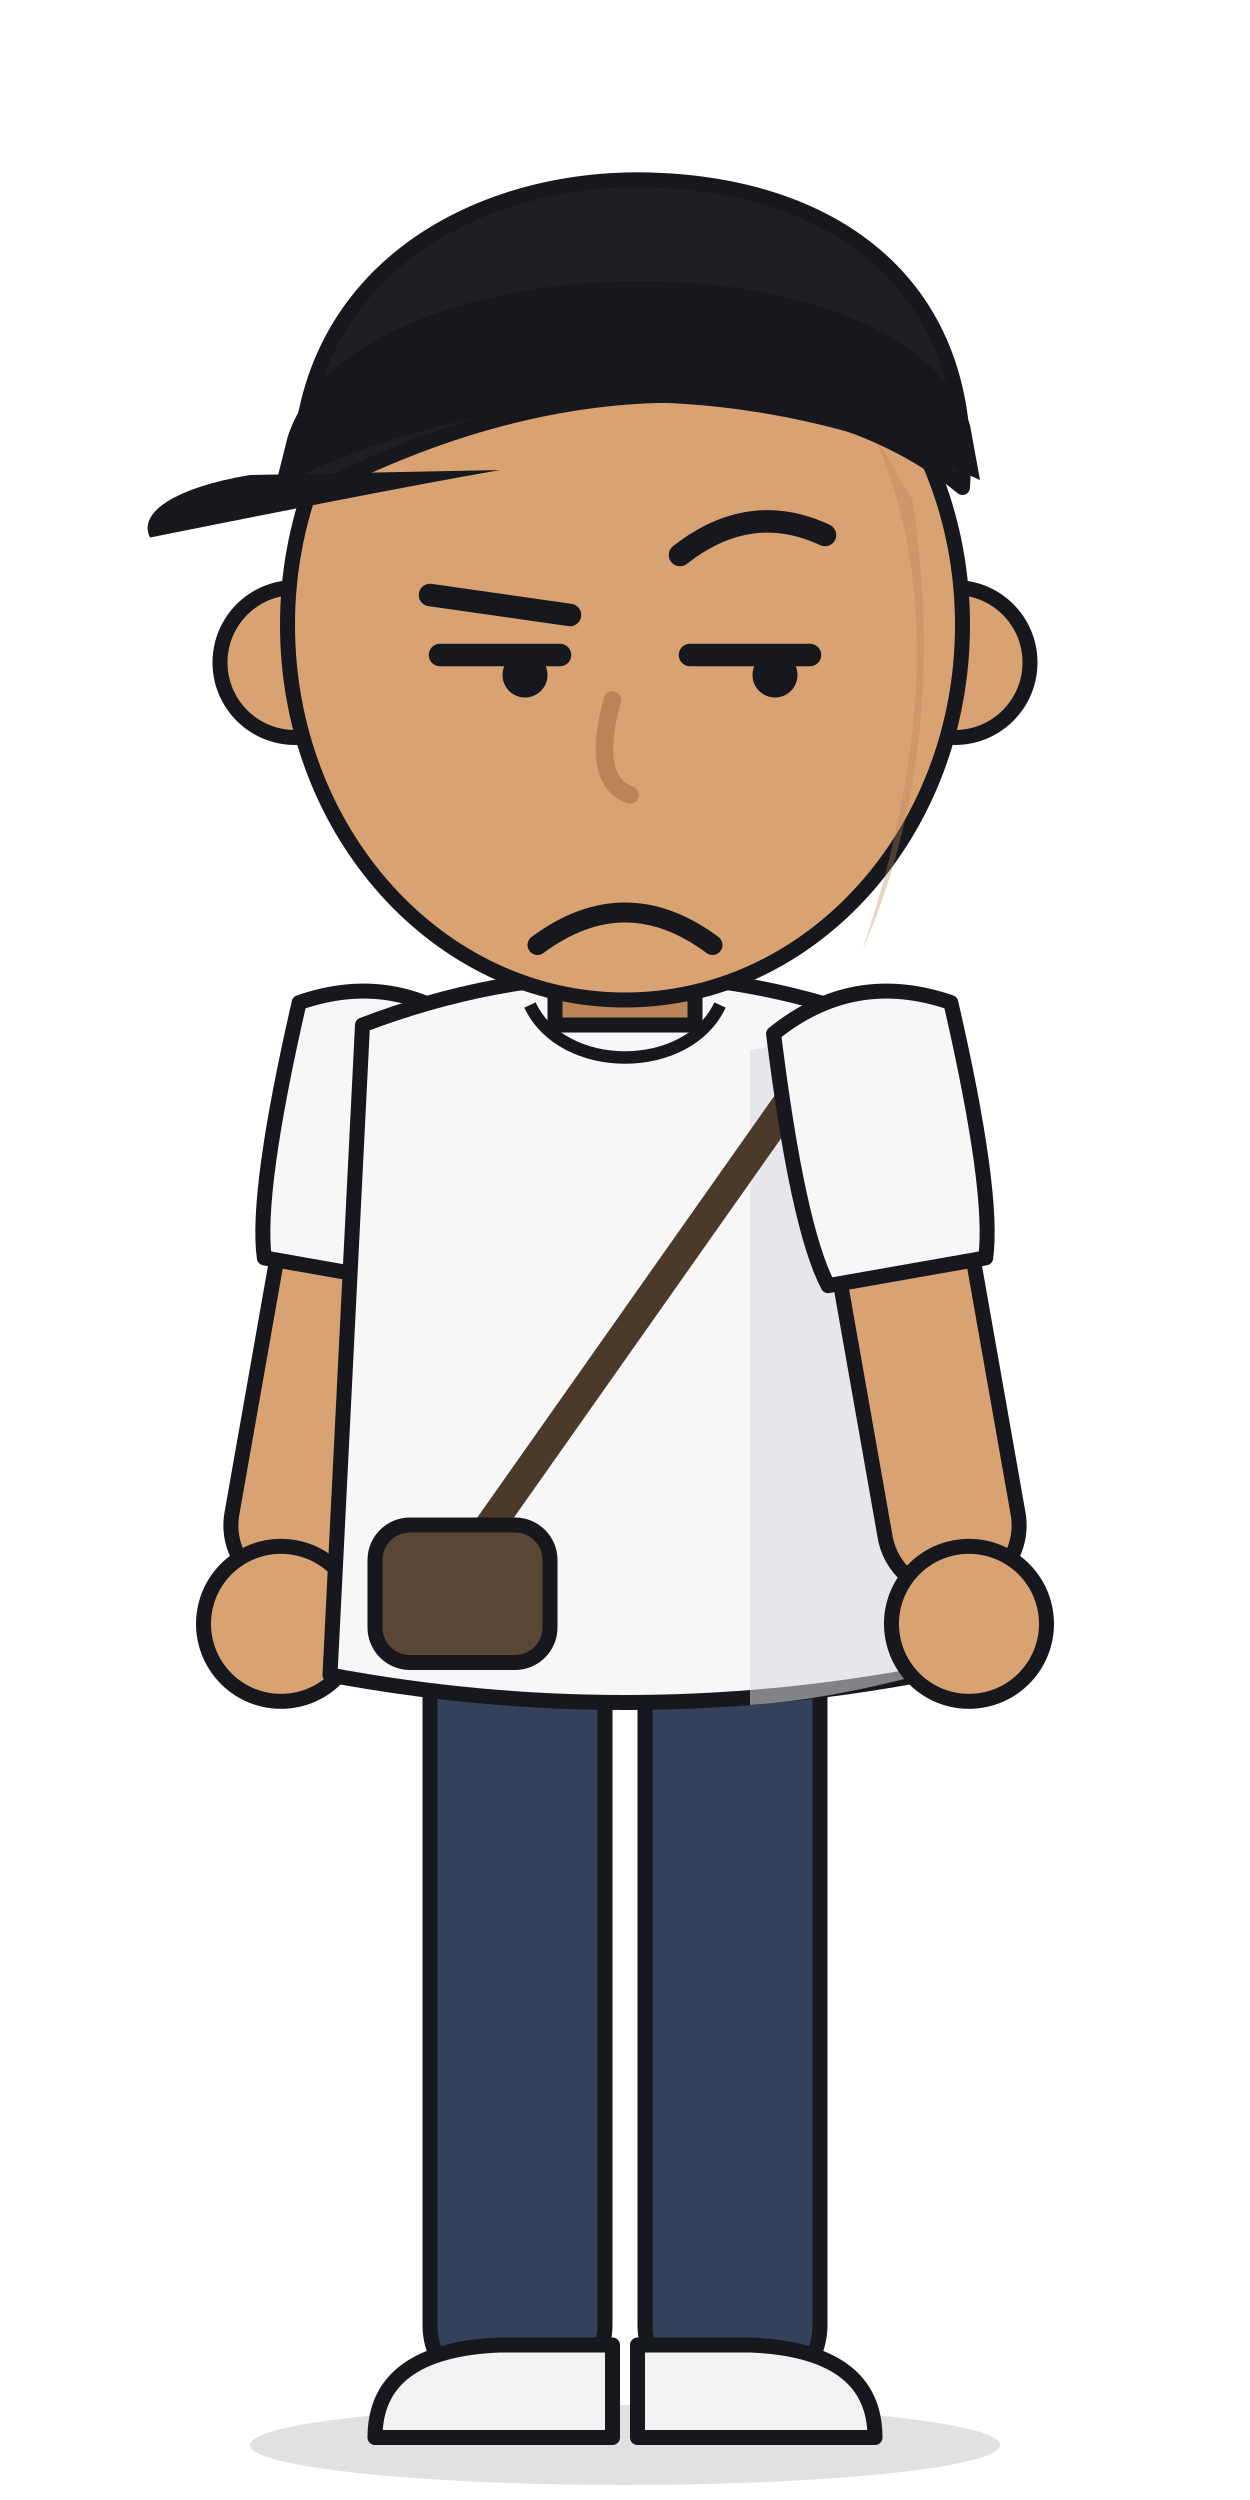
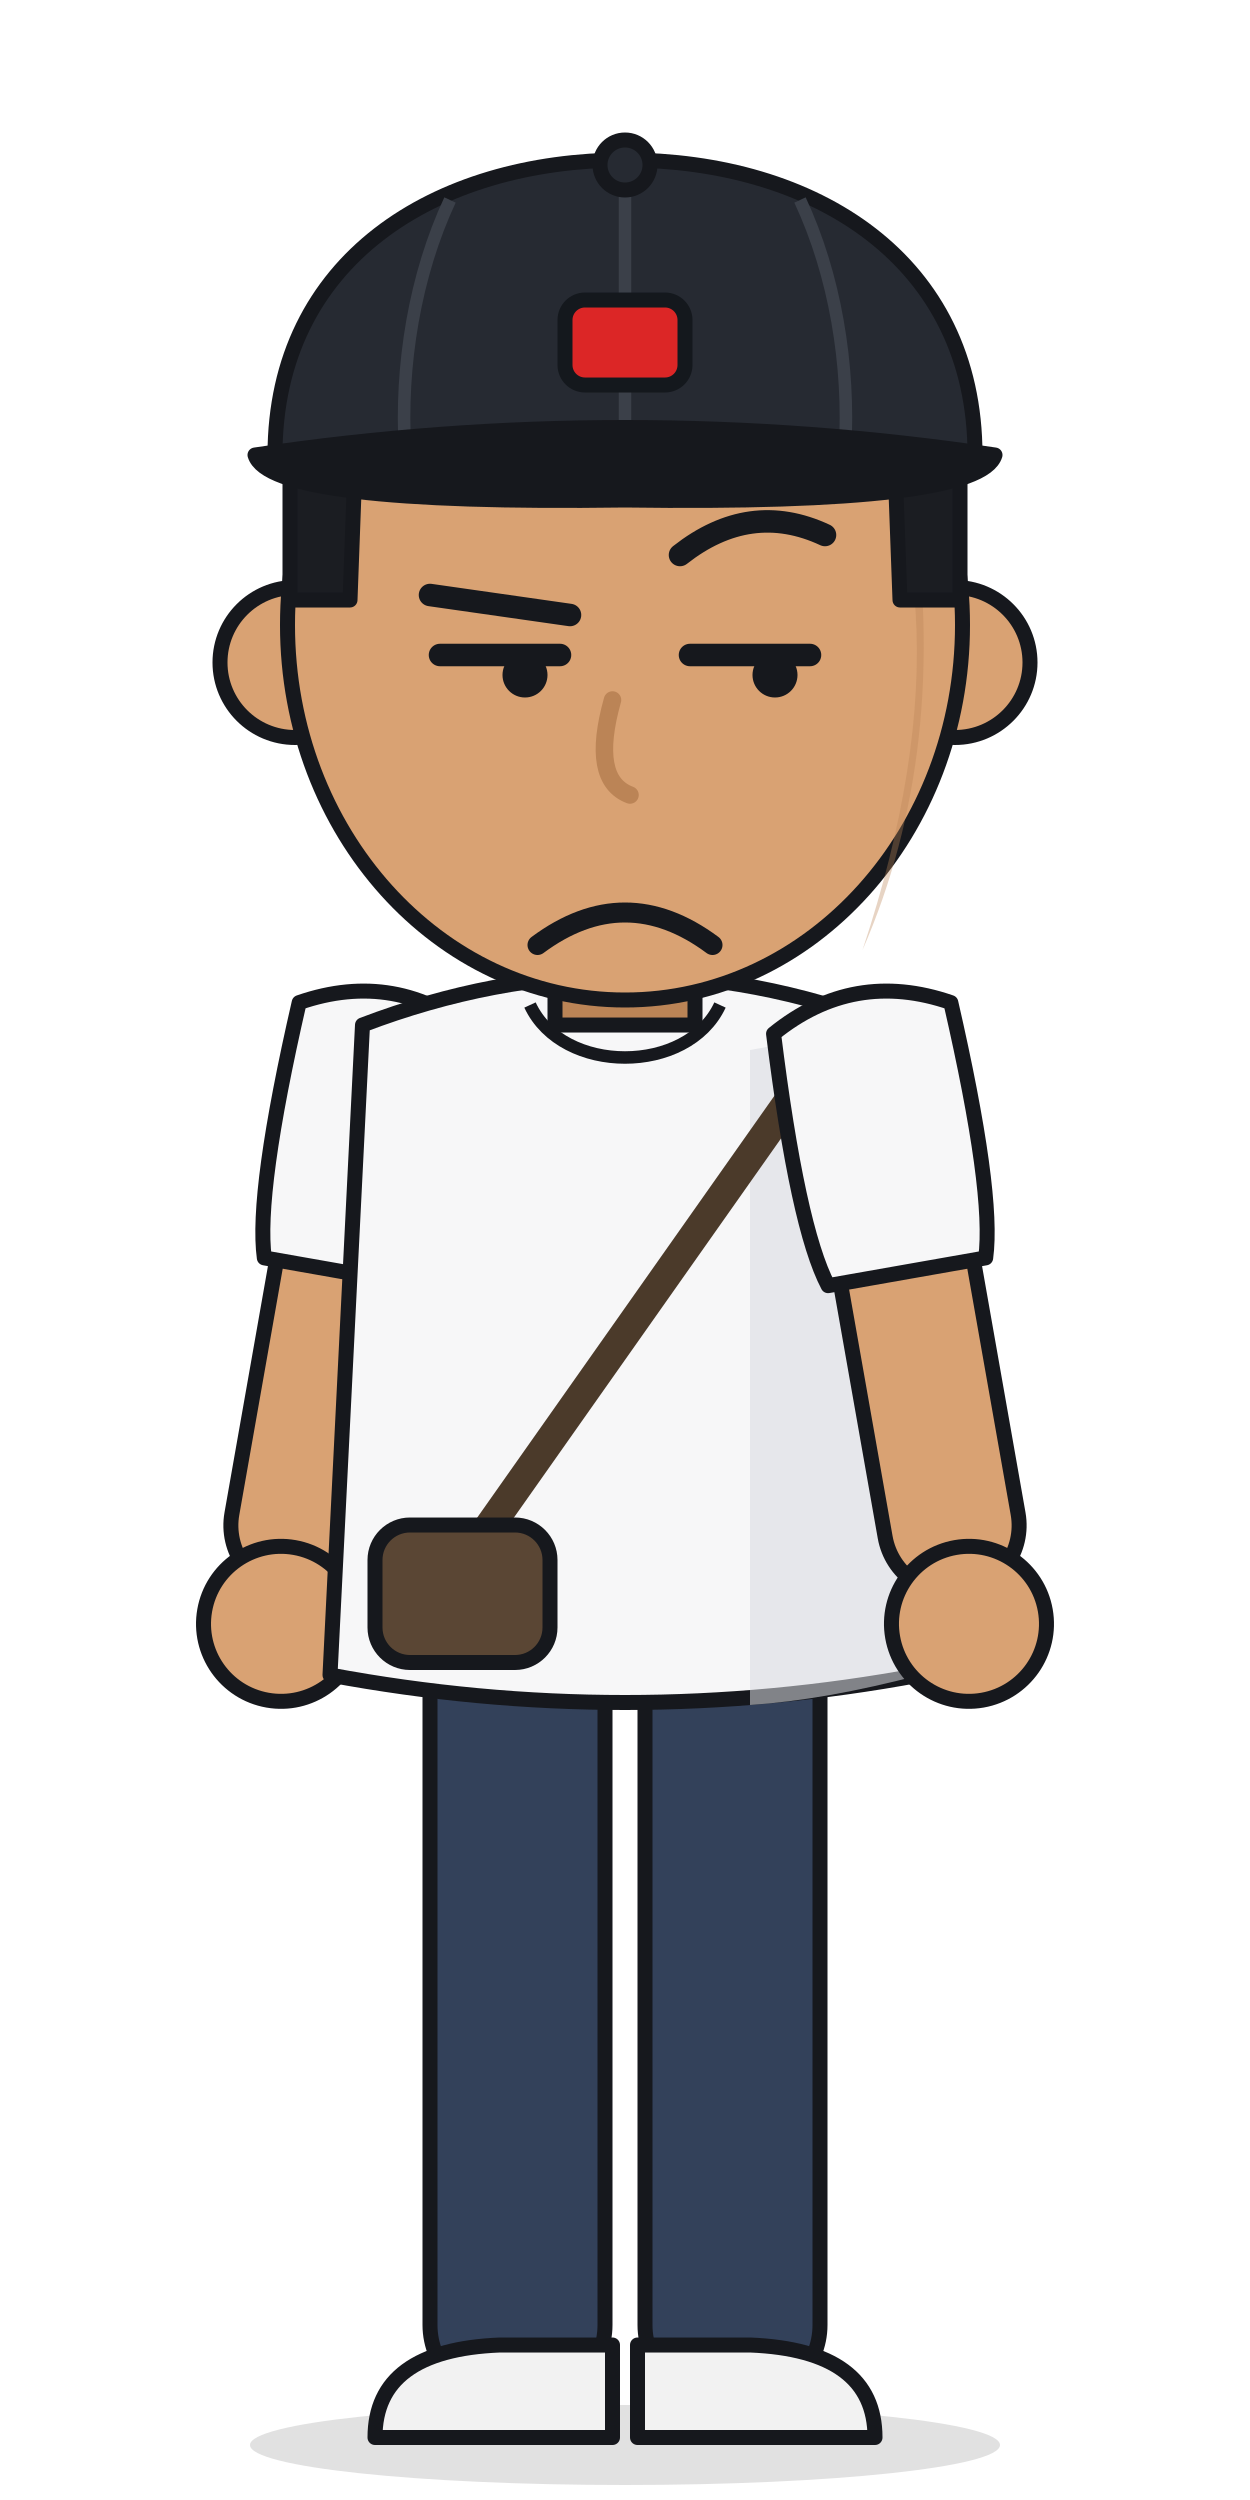
<svg xmlns="http://www.w3.org/2000/svg" viewBox="0 0 500 1000" width="500" height="1000">
  <ellipse cx="250" cy="978" rx="150" ry="16" fill="#000" opacity="0.12" />
  <g id="legs">
    <rect x="172" y="640" width="70" height="320" rx="30" fill="#33415a" stroke="#16181d" stroke-width="6" stroke-linejoin="round" stroke-linecap="round" />
    <rect x="258" y="640" width="70" height="320" rx="30" fill="#33415a" stroke="#16181d" stroke-width="6" stroke-linejoin="round" stroke-linecap="round" />
    <path d="M150 975 Q150 940 200 938 L245 938 L245 975 Z" fill="#f2f2f2" stroke="#16181d" stroke-width="6" stroke-linejoin="round" stroke-linecap="round" />
    <path d="M350 975 Q350 940 300 938 L255 938 L255 975 Z" fill="#f2f2f2" stroke="#16181d" stroke-width="6" stroke-linejoin="round" stroke-linecap="round" />
  </g>
  <g id="arm-back">
    <g transform="translate(152 425) rotate(10)">
      <rect x="-27" y="-10" width="54" height="225" rx="27" fill="#d9a273" stroke="#16181d" stroke-width="6" stroke-linejoin="round" stroke-linecap="round" />
      <path d="M-36 -18 Q-40 60 -32 85 L32 85 Q40 60 36 -18 Q0 -38 -36 -18 Z" fill="#f7f7f8" stroke="#16181d" stroke-width="6" stroke-linejoin="round" stroke-linecap="round" />
      <circle cx="0" cy="228" r="31" fill="#d9a273" stroke="#16181d" stroke-width="6" stroke-linejoin="round" stroke-linecap="round" />
    </g>
  </g>
  <g id="torso">
    <path d="M145 410 Q250 370 355 410 L368 670 Q250 692 132 670 Z" fill="#f7f7f8" stroke="#16181d" stroke-width="6" stroke-linejoin="round" stroke-linecap="round" />
    <path d="M300 420 L355 410 L368 670 Q330 680 300 682 Z" fill="#d8dbe0" opacity="0.55" />
    <path d="M212 402 C225 430 275 430 288 402" fill="none" stroke="#16181d" stroke-width="5" />
    <path d="M330 420 L175 640" stroke="#4b3a2a" stroke-width="12" stroke-linecap="round" />
    <rect x="150" y="610" width="70" height="55" rx="14" fill="#5a4634" stroke="#16181d" stroke-width="6" stroke-linejoin="round" stroke-linecap="round" />
  </g>
  <g id="arm-front">
    <g transform="translate(348 425) rotate(-10)">
      <rect x="-27" y="-10" width="54" height="225" rx="27" fill="#d9a273" stroke="#16181d" stroke-width="6" stroke-linejoin="round" stroke-linecap="round" />
      <path d="M-36 -18 Q-40 60 -32 85 L32 85 Q40 60 36 -18 Q0 -38 -36 -18 Z" fill="#f7f7f8" stroke="#16181d" stroke-width="6" stroke-linejoin="round" stroke-linecap="round" />
      <circle cx="0" cy="228" r="31" fill="#d9a273" stroke="#16181d" stroke-width="6" stroke-linejoin="round" stroke-linecap="round" />
    </g>
  </g>
  <g id="head">
    <rect x="222" y="360" width="56" height="50" fill="#bb8456" stroke="#16181d" stroke-width="6" stroke-linejoin="round" stroke-linecap="round" />
    <circle cx="118" cy="265" r="30" fill="#d9a273" stroke="#16181d" stroke-width="6" stroke-linejoin="round" stroke-linecap="round" />
    <circle cx="382" cy="265" r="30" fill="#d9a273" stroke="#16181d" stroke-width="6" stroke-linejoin="round" stroke-linecap="round" />
    <ellipse cx="250" cy="250" rx="135" ry="150" fill="#d9a273" stroke="#16181d" stroke-width="6" stroke-linejoin="round" stroke-linecap="round" />
    <path d="M330 140 Q395 230 345 380 Q380 300 365 200 Z" fill="#bb8456" opacity="0.35" />
-     <path d="M120 200 C115 110 190 70 260 72 C335 74 390 115 385 195 C330 150 230 140 120 200 Z" fill="#1d1f24" stroke="#16181d" stroke-width="6" stroke-linejoin="round" stroke-linecap="round" />
-     <path d="M115 175 C140 95 360 90 388 170 L392 192 C300 150 200 150 110 195 Z" fill="#16181d" />
-     <path d="M100 190 C70 195 55 205 60 215 C110 205 160 195 200 188" fill="#16181d" />
+     <path d="M116 240 L116 186 L142 186 L140 240 Z M384 240 L384 186 L358 186 L360 240 Z" fill="#1b1d22" stroke="#16181d" stroke-width="6" stroke-linejoin="round" stroke-linecap="round" />
+     <path d="M110 182 C110 104 174 64 250 64 C326 64 390 104 390 182 Z" fill="#262a32" stroke="#16181d" stroke-width="6" stroke-linejoin="round" stroke-linecap="round" />
+     <path d="M250 66 L250 180 M180 80 C166 110 160 146 162 180 M320 80 C334 110 340 146 338 180" fill="none" stroke="#3b4049" stroke-width="5" />
+     <circle cx="250" cy="66" r="10" fill="#262a32" stroke="#16181d" stroke-width="6" stroke-linejoin="round" stroke-linecap="round" />
+     <rect x="226" y="120" width="48" height="34" rx="8" fill="#dc2626" stroke="#14181d" stroke-width="6" stroke-linejoin="round" stroke-linecap="round" />
+     <path d="M102 182 Q250 160 398 182 Q392 202 250 200 Q108 202 102 182 Z" fill="#16181d" stroke="#16181d" stroke-width="6" stroke-linejoin="round" stroke-linecap="round" />
    <g id="eyes">
      <path d="M176 262 L224 262 M276 262 L324 262" stroke="#16181d" stroke-width="9" stroke-linecap="round" />
      <circle cx="210" cy="270" r="9" fill="#16181d" />
      <circle cx="310" cy="270" r="9" fill="#16181d" />
      <path d="M172 238 L228 246 M272 222 Q300 200 330 214" fill="none" stroke="#16181d" stroke-width="9" stroke-linecap="round" />
    </g>
    <path d="M245 280 Q236 312 252 318" fill="none" stroke="#bb8456" stroke-width="7" stroke-linecap="round" />
    <g id="mouth">
      <path d="M215 378 Q250 352 285 378" fill="none" stroke="#16181d" stroke-width="8" stroke-linecap="round" />
    </g>
  </g>
</svg>
